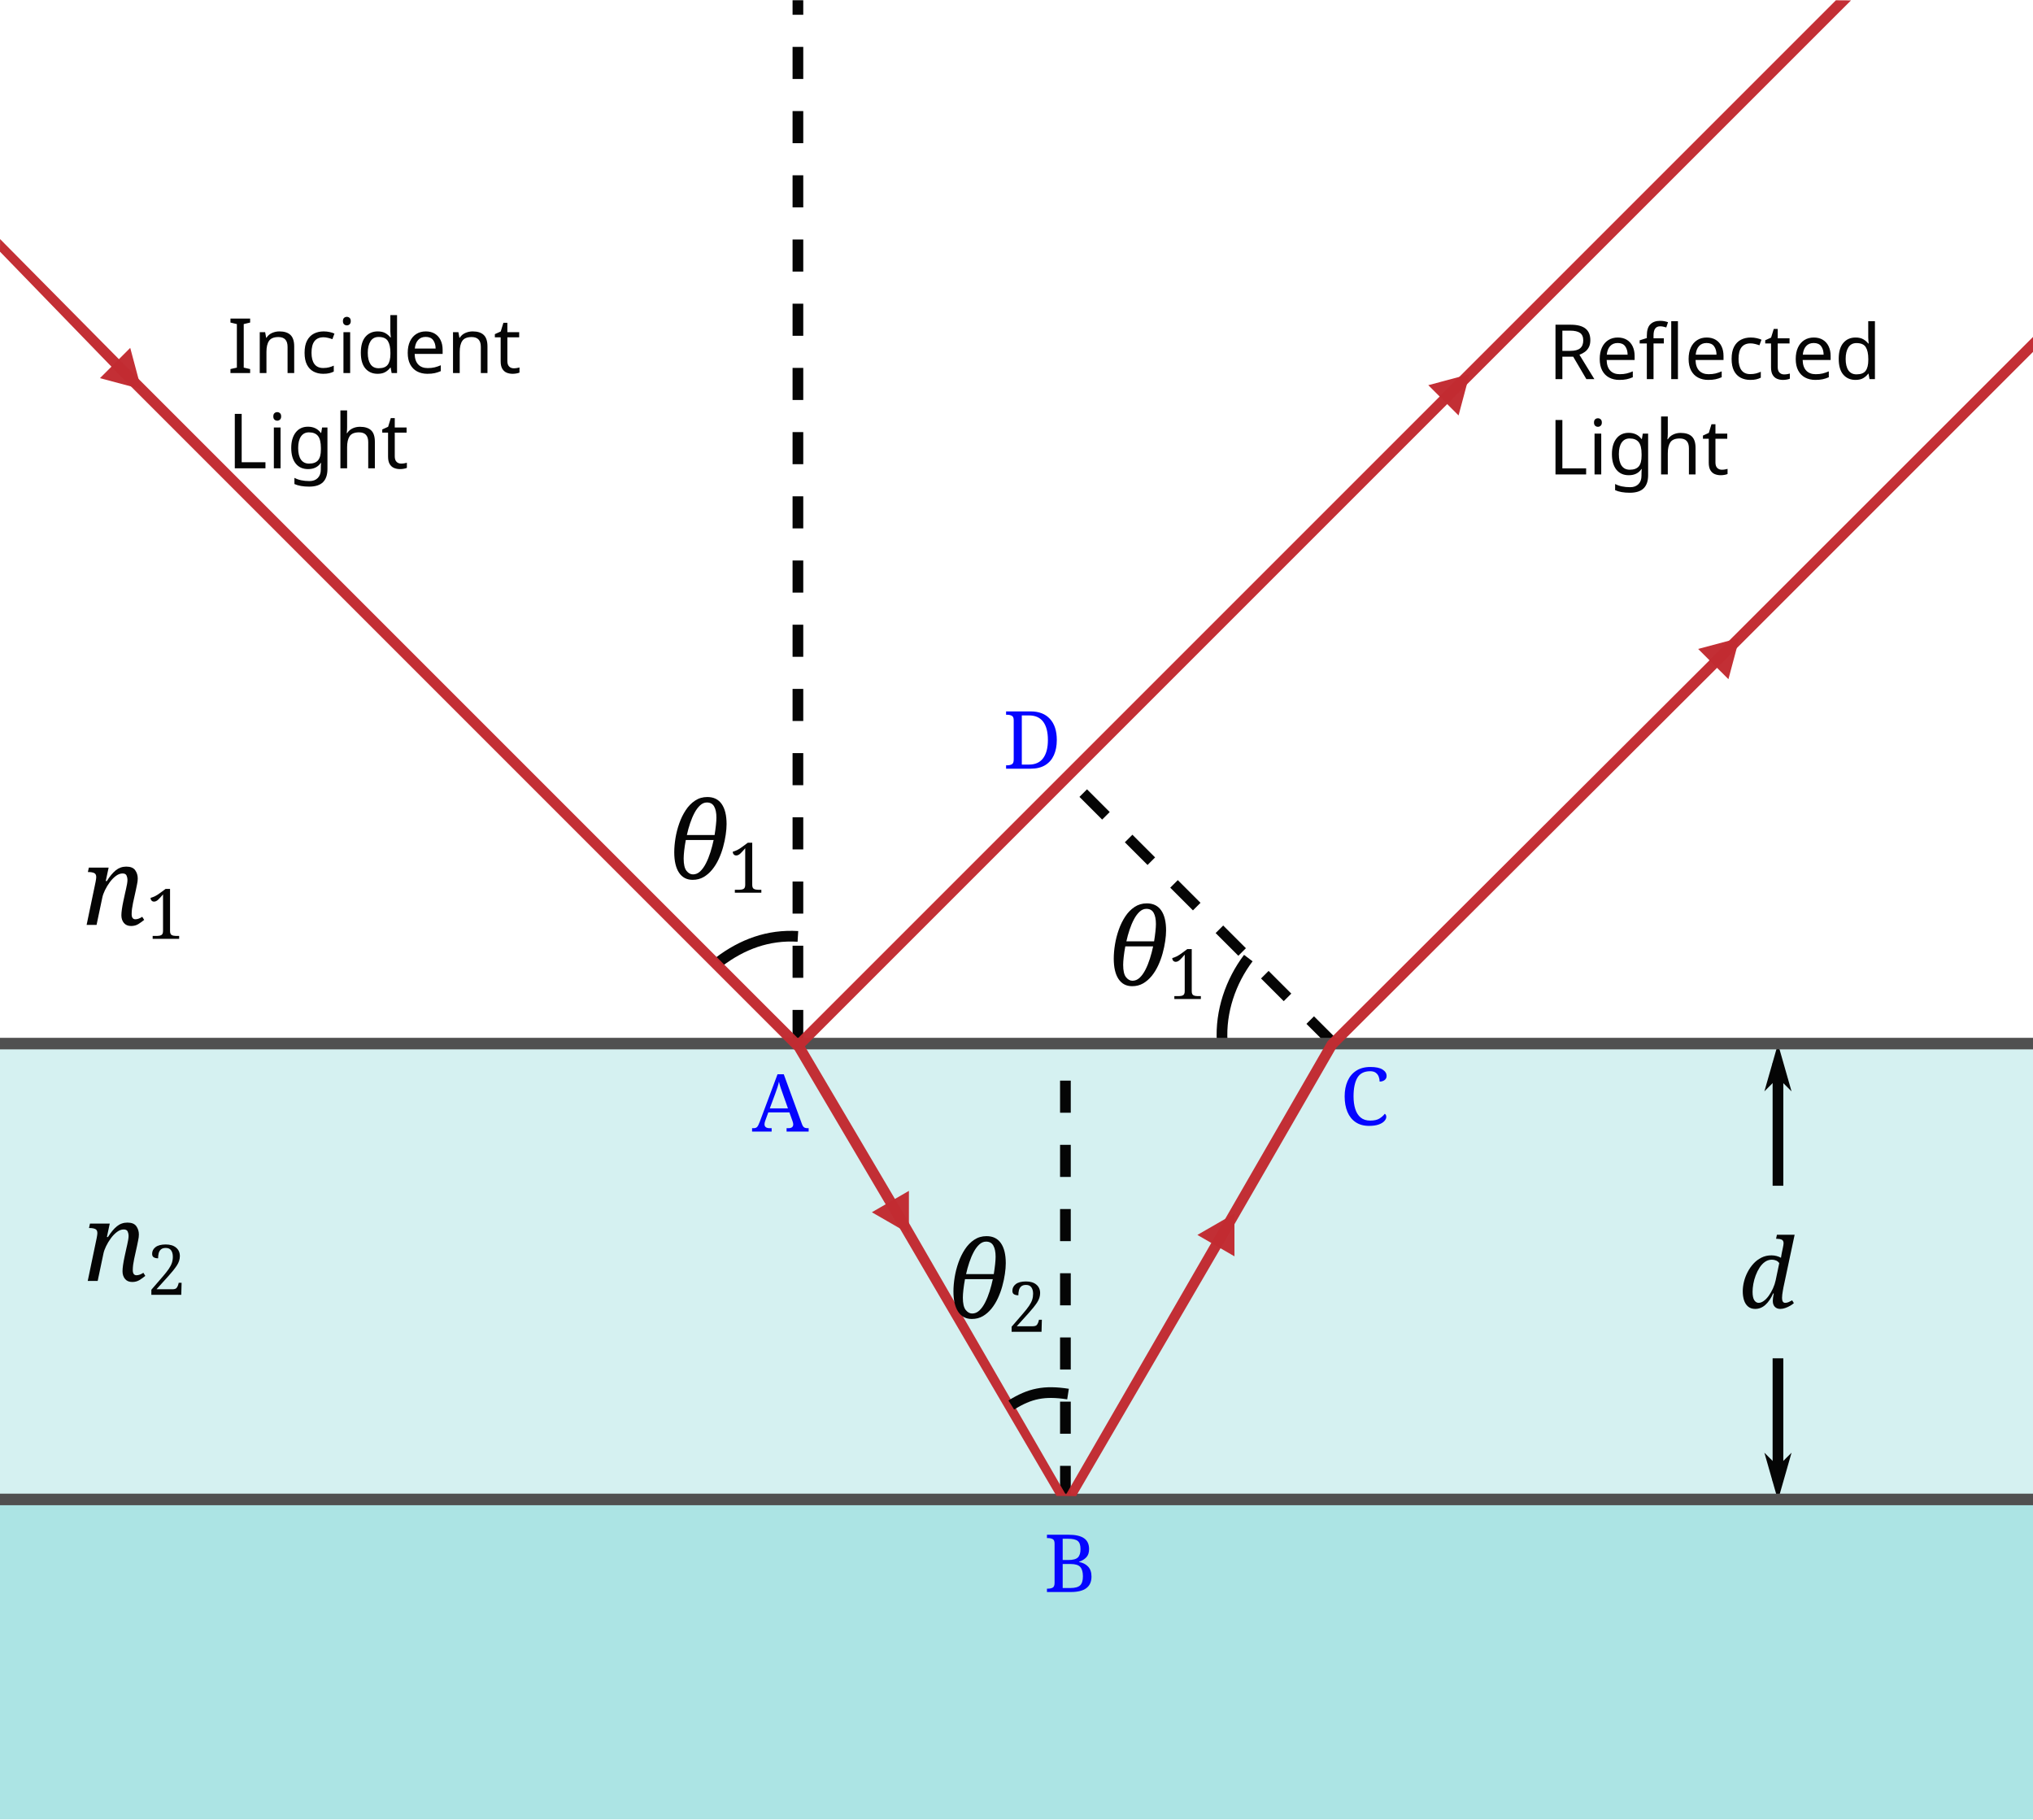
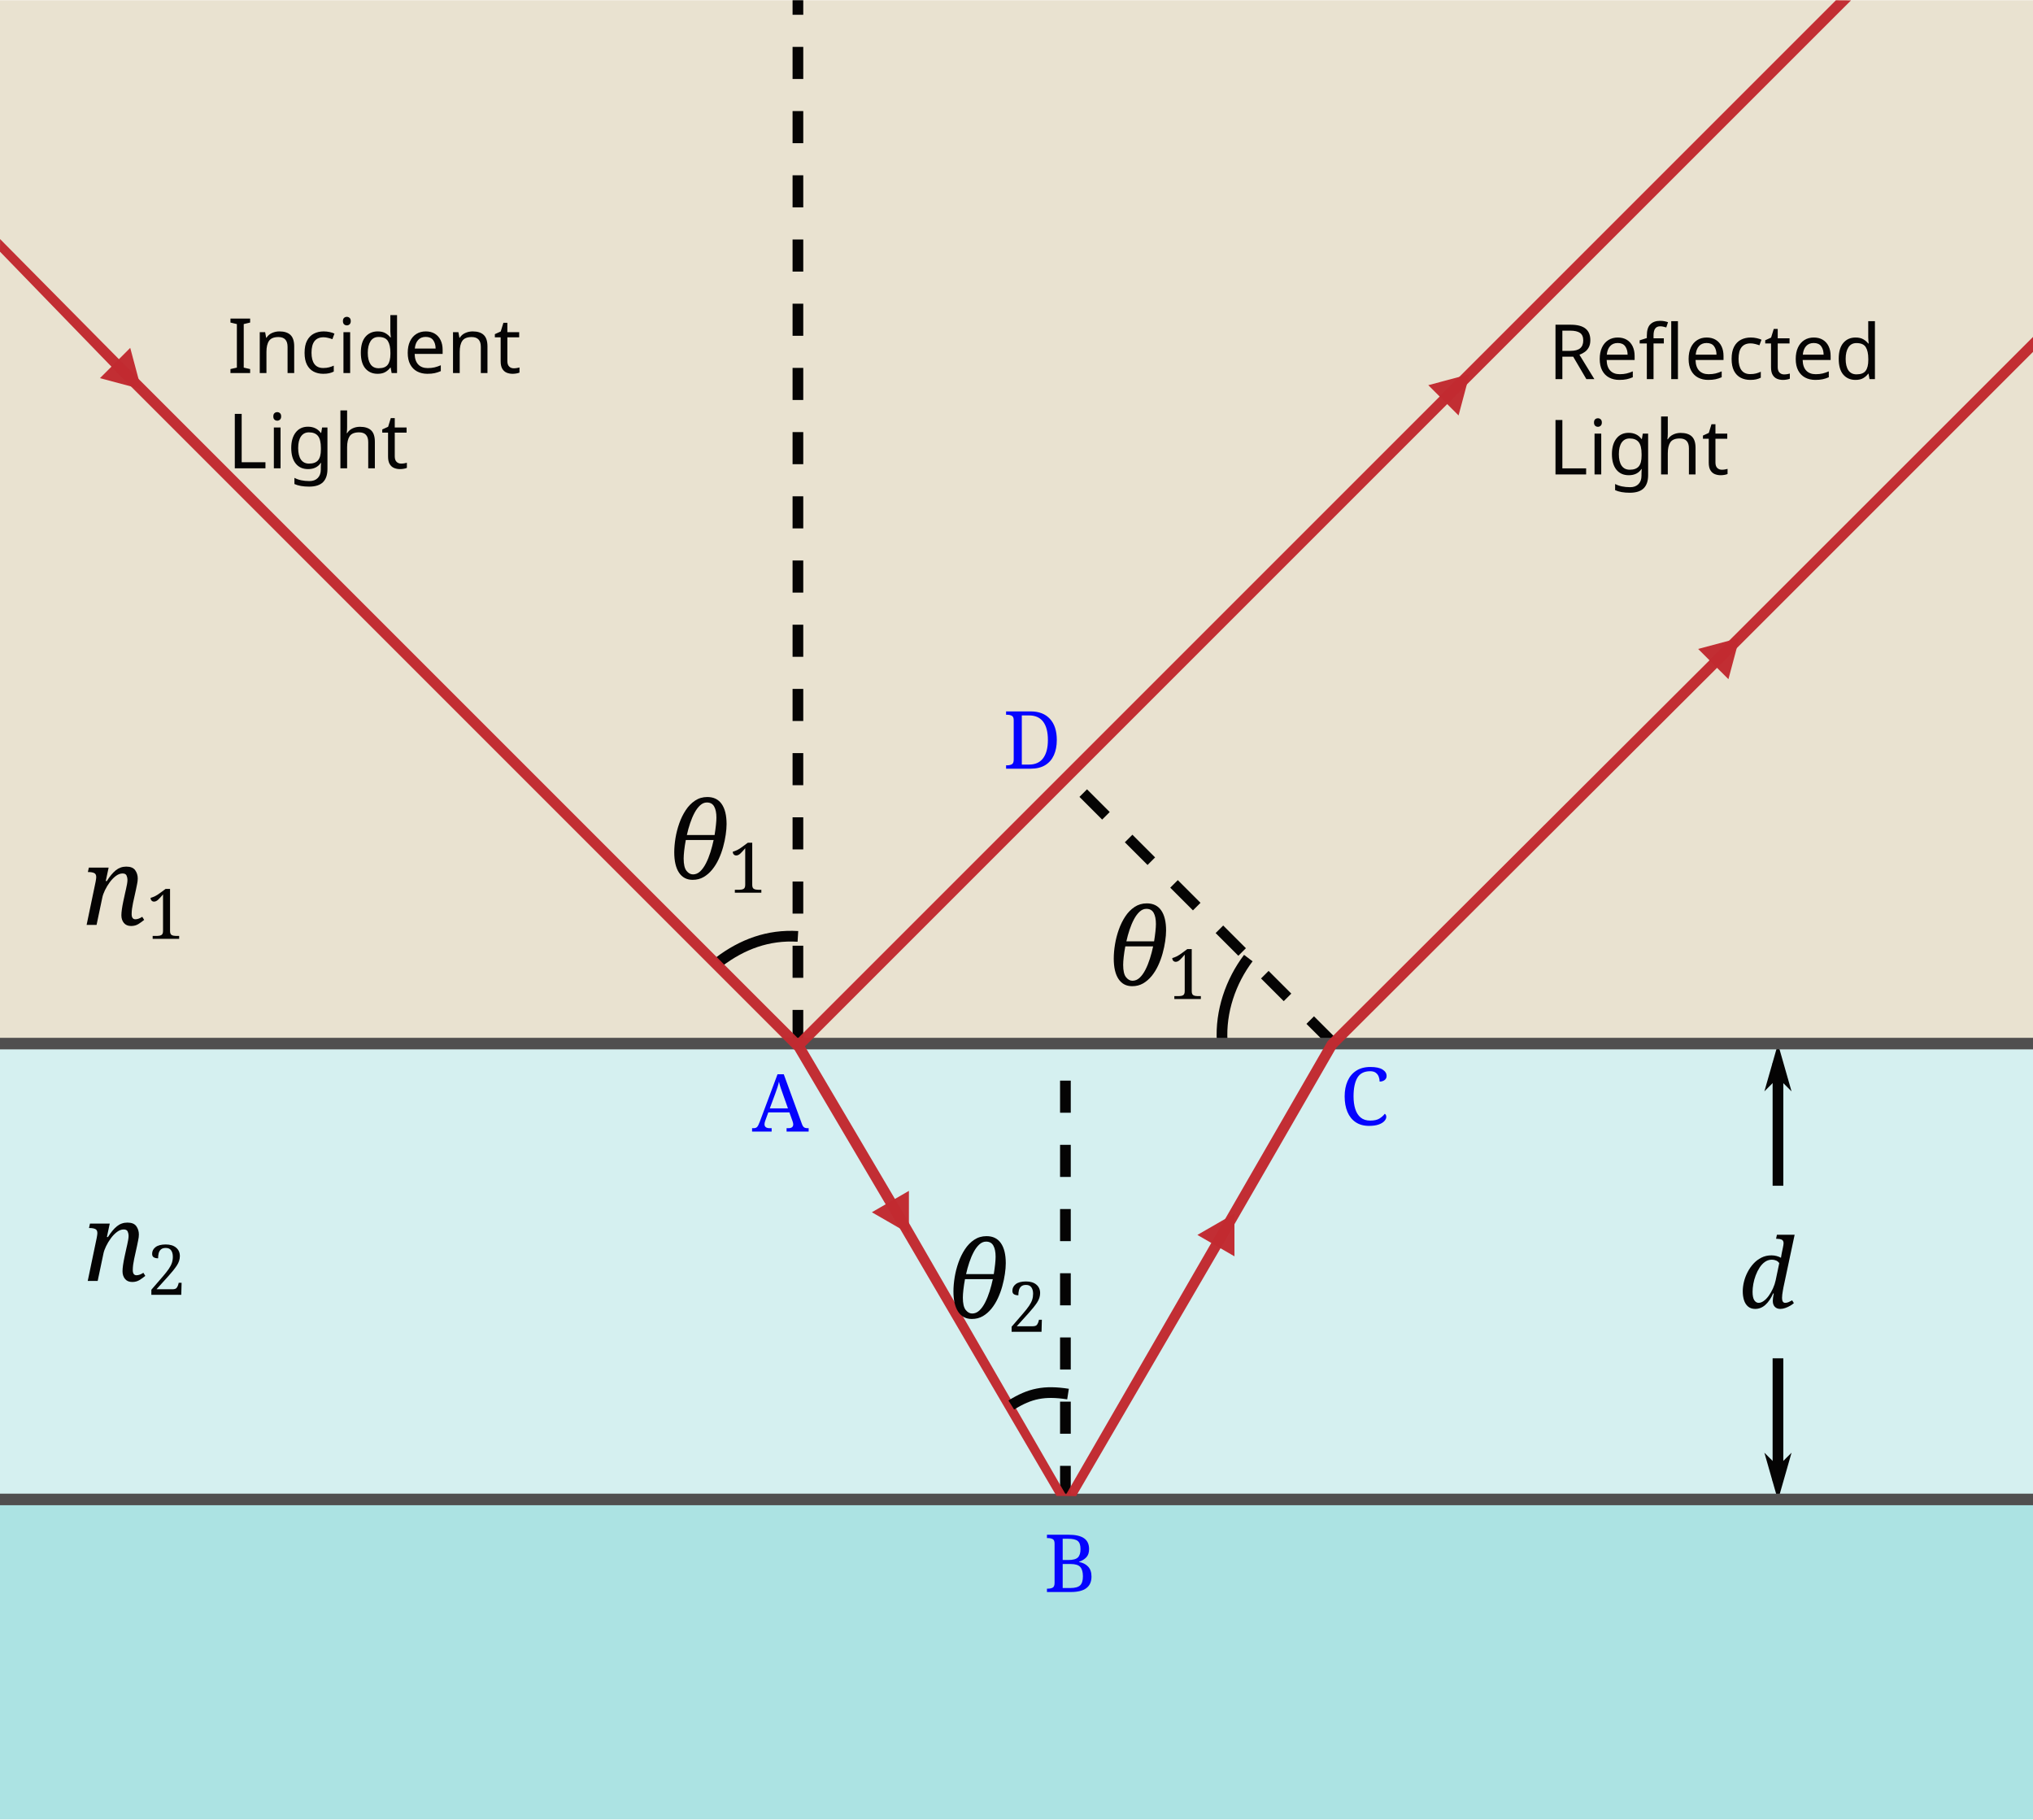
<svg xmlns="http://www.w3.org/2000/svg" width="800" height="716" viewBox="0 0 1900 1700" id="svg2" version="1.1">
  <defs id="defs4">
    <marker orient="auto" refY="0.0" refX="0.0" id="Arrow1Send" style="overflow:visible;">
      <path id="path4328" d="M 0.0,0.0 L 5.0,-5.0 L -12.5,0.0 L 5.0,5.0 L 0.0,0.0 z " style="fill-rule:evenodd;stroke:#000000;stroke-width:1pt;stroke-opacity:1;fill:#000000;fill-opacity:1" transform="scale(0.2) rotate(180) translate(6,0)" />
    </marker>
    <marker orient="auto" refY="0.0" refX="0.0" id="Arrow2Mend" style="overflow:visible;">
      <path id="path4340" style="fill-rule:evenodd;stroke-width:0.625;stroke-linejoin:round;stroke:#000000;stroke-opacity:1;fill:#000000;fill-opacity:1" d="M 8.719,4.034 L -2.207,0.016 L 8.719,-4.002 C 6.973,-1.63 6.983,1.616 8.719,4.034 z " transform="scale(0.6) rotate(180) translate(0,0)" />
    </marker>
    <marker style="overflow:visible" id="marker4434" refX="0" refY="0" orient="auto">
      <path transform="scale(0.4,0.4)" style="fill:#800000;fill-opacity:1;fill-rule:evenodd;stroke:#800000;stroke-width:1pt;stroke-opacity:1" d="m 5.77,0 -8.65,5 0,-10 8.65,5 z" id="path4436" />
    </marker>
    <marker orient="auto" refY="0" refX="0" id="Arrow1Send-0" style="overflow:visible">
      <path id="path4328-7" d="M 0,0 5,-5 -12.5,0 5,5 0,0 Z" style="fill:#000000;fill-opacity:1;fill-rule:evenodd;stroke:#000000;stroke-width:1pt;stroke-opacity:1" transform="matrix(-0.2,0,0,-0.2,-1.2,0)" />
    </marker>
    <marker orient="auto" refY="0" refX="0" id="Arrow1Send-7" style="overflow:visible">
      <path id="path4328-4" d="M 0,0 5,-5 -12.5,0 5,5 0,0 Z" style="fill:#000000;fill-opacity:1;fill-rule:evenodd;stroke:#000000;stroke-width:1pt;stroke-opacity:1" transform="matrix(-0.2,0,0,-0.2,-1.2,0)" />
    </marker>
  </defs>
+   <rect width="100%" height="100%" fill="#e9e2d0" />
  <g id="layer1" transform="translate(1095,317.6378)" style="display:inline;opacity:0.98">
    <rect transform="translate(-1095,-317.6378)" style="display:inline;opacity:1;fill:#d4f1f1;fill-opacity:1;fill-rule:evenodd;stroke:none;stroke-width:10;stroke-linecap:square;stroke-linejoin:miter;stroke-miterlimit:4;stroke-dasharray:30, 30;stroke-dashoffset:0;stroke-opacity:1" id="rect4873" width="1900" height="428.305" x="-8.7216749e-006" y="972.69" />
    <rect transform="translate(-1095,-317.6378)" style="display:inline;opacity:1;fill:#aae3e3;fill-opacity:1;fill-rule:evenodd;stroke:none;stroke-width:10;stroke-linecap:square;stroke-linejoin:miter;stroke-miterlimit:4;stroke-dasharray:30, 30;stroke-dashoffset:0;stroke-opacity:1" id="rect4873-8" width="1900" height="299.487" x="0" y="1400.513" />
    <g style="display:inline" id="g4626" transform="translate(-1095,-317.9433)">
      <path id="path4307" d="m 1661.649,1108.199 0,-114.783" style="fill:none;fill-rule:evenodd;stroke:#000000;stroke-width:10;stroke-linecap:butt;stroke-linejoin:miter;stroke-miterlimit:4;stroke-dasharray:none;stroke-opacity:1;marker-end:url(#Arrow1Send)" />
      <path id="path4307-2" d="m 1661.649,1269.466 0,114.783" style="display:inline;fill:none;fill-rule:evenodd;stroke:#000000;stroke-width:10;stroke-linecap:butt;stroke-linejoin:miter;stroke-miterlimit:4;stroke-dasharray:none;stroke-opacity:1;marker-end:url(#Arrow1Send-7)" />
    </g>
    <path transform="translate(-1095,-317.6378)" style="display:inline;fill:none;fill-rule:evenodd;stroke:#000000;stroke-width:10;stroke-linecap:butt;stroke-linejoin:miter;stroke-miterlimit:4;stroke-dasharray:none;stroke-opacity:1" d="m 1166.653,895.118 c -16.452,21.756 -26.13,49.984 -24.437,77.788" id="path4284-0" />
    <path transform="translate(-1095,-317.6378)" style="display:inline;fill:none;fill-rule:evenodd;stroke:#000000;stroke-width:10;stroke-linecap:butt;stroke-linejoin:miter;stroke-miterlimit:4;stroke-dasharray:none;stroke-opacity:1" d="m 671.924,898.686 c 21.756,-16.452 45.971,-25.528 73.775,-23.835" id="path4284" />
    <path transform="translate(-1095,-317.6378)" style="display:inline;fill:none;fill-rule:evenodd;stroke:#000000;stroke-width:10;stroke-linecap:butt;stroke-linejoin:miter;stroke-miterlimit:4;stroke-dasharray:30, 30;stroke-dashoffset:0;stroke-opacity:1" d="m 995.714,1399.655 0,-422.512" id="path4855" />
    <path transform="translate(-1095,-317.6378)" style="display:inline;fill:none;fill-rule:evenodd;stroke:#000000;stroke-width:10;stroke-linecap:butt;stroke-linejoin:miter;stroke-miterlimit:4;stroke-dasharray:30, 30;stroke-dashoffset:0;stroke-opacity:1" d="M 1245.714,974.286 997.857,726.429" id="path4857" />
    <path transform="translate(-1095,-317.6378)" style="display:inline;fill:none;fill-rule:evenodd;stroke:#000000;stroke-width:10;stroke-linecap:butt;stroke-linejoin:miter;stroke-miterlimit:4;stroke-dasharray:30, 30;stroke-dashoffset:0;stroke-opacity:1" d="m 745.714,973.563 0,-973.587" id="path4859" />
    <path transform="translate(-1095,-317.6378)" style="display:inline;fill:none;fill-rule:evenodd;stroke:#4d4d4d;stroke-width:10.792;stroke-linecap:butt;stroke-linejoin:miter;stroke-miterlimit:4;stroke-dasharray:none;stroke-opacity:1" d="m 0,1401.056 1900,0" id="path4838-0" />
    <path transform="translate(-1095,-317.6378)" style="display:inline;fill:none;fill-rule:evenodd;stroke:#4d4d4d;stroke-width:10.792;stroke-linecap:butt;stroke-linejoin:miter;stroke-miterlimit:4;stroke-dasharray:none;stroke-opacity:1" d="m 0,975.038 1900,0" id="path4838" />
    <g transform="translate(-1095,-317.6378)" id="g4782" style="display:inline;fill:#c1272d;fill-opacity:0.98;stroke:none">
      <path style="color:#000000;font-style:normal;font-variant:normal;font-weight:normal;font-stretch:normal;font-size:medium;line-height:normal;font-family:sans-serif;text-indent:0;text-align:start;text-decoration:none;text-decoration-line:none;text-decoration-style:solid;text-decoration-color:#000000;letter-spacing:normal;word-spacing:normal;text-transform:none;direction:ltr;block-progression:tb;writing-mode:lr-tb;baseline-shift:baseline;text-anchor:start;white-space:normal;clip-rule:nonzero;display:inline;overflow:visible;visibility:visible;opacity:1;isolation:auto;mix-blend-mode:normal;color-interpolation:sRGB;color-interpolation-filters:linearRGB;solid-color:#000000;solid-opacity:1;fill:#c1272d;fill-opacity:0.98;fill-rule:evenodd;stroke:none;stroke-width:10;stroke-linecap:butt;stroke-linejoin:miter;stroke-miterlimit:4;stroke-dasharray:none;stroke-dashoffset:0;stroke-opacity:1;color-rendering:auto;image-rendering:auto;shape-rendering:auto;text-rendering:auto;enable-background:accumulate" d="M 1715.773,0.014 1353.607,362.179 745.715,970.071 119.25,343.607 0.053,223.149 0,234.964 l 112.18,115.715 630,630 3.535,-3.537 3.535,3.537 611.428,-611.43 369.242,-369.15 z" id="path4147" />
      <path id="path4788" d="m 132.034,363.463 -38.608,-10.324 28.284,-28.284 10.324,38.608 z" style="fill:#c1272d;fill-opacity:0.98;fill-rule:evenodd;stroke:none;stroke-width:4pt;stroke-opacity:1" />
      <path id="path4794" d="m 1373.463,349.394 -10.324,38.608 -28.284,-28.284 38.608,-10.324 z" style="fill:#c1272d;fill-opacity:0.98;fill-rule:evenodd;stroke:none;stroke-width:4pt;stroke-opacity:1" />
    </g>
    <g transform="translate(-1095,-317.6378)" id="g4814" style="display:inline;fill:#c1272d;fill-opacity:0.98;stroke:none">
      <path style="color:#000000;font-style:normal;font-variant:normal;font-weight:normal;font-stretch:normal;font-size:medium;line-height:normal;font-family:sans-serif;text-indent:0;text-align:start;text-decoration:none;text-decoration-line:none;text-decoration-style:solid;text-decoration-color:#000000;letter-spacing:normal;word-spacing:normal;text-transform:none;direction:ltr;block-progression:tb;writing-mode:lr-tb;baseline-shift:baseline;text-anchor:start;white-space:normal;clip-rule:nonzero;display:inline;overflow:visible;visibility:visible;opacity:1;isolation:auto;mix-blend-mode:normal;color-interpolation:sRGB;color-interpolation-filters:linearRGB;solid-color:#000000;solid-opacity:1;fill:#c1272d;fill-opacity:0.98;fill-rule:evenodd;stroke:none;stroke-width:10;stroke-linecap:butt;stroke-linejoin:miter;stroke-miterlimit:4;stroke-dasharray:none;stroke-dashoffset:0;stroke-opacity:1;color-rendering:auto;image-rendering:auto;shape-rendering:auto;text-rendering:auto;enable-background:accumulate" d="m 1900.033,314.609 -294.218,294.062 -365.078,364.185 -102.928,178.514 -141.658,245.359 -153.916,-266.592 -93.295,-158.115 -8.66,5 93.295,158.115 153.782,262.663 8.794,0 9.509,0.179 140.81,-241.609 102.27,-177.374 364.146,-363.255 287.187,-287.187 z" id="path4149" />
      <path style="fill:#c1272d;fill-opacity:0.98;fill-rule:evenodd;stroke:none;stroke-width:4pt;stroke-opacity:1" d="m 849.445,1152.626 -34.621,-19.964 34.641,-20 -0.021,39.964 z" id="path4820" />
      <path style="fill:#c1272d;fill-opacity:0.98;fill-rule:evenodd;stroke:none;stroke-width:4pt;stroke-opacity:1" d="m 1153.679,1133.883 0.021,39.965 -34.641,-20 34.62,-19.965 z" id="path4826" />
      <path style="fill:#c1272d;fill-opacity:0.98;fill-rule:evenodd;stroke:none;stroke-width:4pt;stroke-opacity:1" d="m 1625.67,595.887 -10.324,38.608 -28.284,-28.284 38.608,-10.324 z" id="path4830" />
    </g>
    <text transform="translate(-1095,-317.6378)" xml:space="preserve" style="display:inline;font-style:normal;font-variant:normal;font-weight:normal;font-stretch:normal;font-size:71.25px;line-height:125%;font-family:sans-serif;-inkscape-font-specification:sans-serif;text-align:start;letter-spacing:0px;word-spacing:0px;writing-mode:lr-tb;text-anchor:start;fill:#000000;fill-opacity:1;stroke:none;stroke-width:1px;stroke-linecap:butt;stroke-linejoin:miter;stroke-opacity:1" x="1446.825" y="354.082" id="text4861">
      <tspan id="tspan4863" x="1446.825" y="354.082">Reflected</tspan>
      <tspan x="1446.825" y="443.145" id="tspan4865">Light</tspan>
    </text>
    <text transform="translate(-1095,-317.6378)" id="text4867" y="348.368" x="212.539" style="display:inline;font-style:normal;font-variant:normal;font-weight:normal;font-stretch:normal;font-size:71.25px;line-height:125%;font-family:sans-serif;-inkscape-font-specification:sans-serif;text-align:start;letter-spacing:0px;word-spacing:0px;writing-mode:lr-tb;text-anchor:start;fill:#000000;fill-opacity:1;stroke:none;stroke-width:1px;stroke-linecap:butt;stroke-linejoin:miter;stroke-opacity:1" xml:space="preserve">
      <tspan y="348.368" x="212.539" id="tspan4869">Incident</tspan>
      <tspan id="tspan4871" y="437.431" x="212.539">Light</tspan>
    </text>
    <text transform="translate(-1095,-317.6378)" xml:space="preserve" style="display:inline;font-style:normal;font-variant:normal;font-weight:normal;font-stretch:normal;font-size:75px;line-height:125%;font-family:'Liberation Serif';-inkscape-font-specification:'Liberation Serif, Normal';text-align:start;letter-spacing:0px;word-spacing:0px;writing-mode:lr-tb;text-anchor:start;fill:#0000ff;fill-opacity:1;stroke:none;stroke-width:1px;stroke-linecap:butt;stroke-linejoin:miter;stroke-opacity:1" x="937.422" y="718.132" id="text4967">
      <tspan id="tspan4969" x="937.422" y="718.132" style="font-style:normal;font-variant:normal;font-weight:normal;font-stretch:normal;font-size:75px;font-family:serif;-inkscape-font-specification:serif;fill:#0000ff">D</tspan>
    </text>
    <text transform="translate(-1095,-317.6378)" xml:space="preserve" style="display:inline;font-style:normal;font-variant:normal;font-weight:normal;font-stretch:normal;font-size:75px;line-height:125%;font-family:'Liberation Serif';-inkscape-font-specification:'Liberation Serif, Normal';text-align:start;letter-spacing:0px;word-spacing:0px;writing-mode:lr-tb;text-anchor:start;fill:#0000ff;fill-opacity:1;stroke:none;stroke-width:1px;stroke-linecap:butt;stroke-linejoin:miter;stroke-opacity:1" x="702.875" y="1057.25" id="text4967-0">
      <tspan id="tspan4969-5" x="702.875" y="1057.25" style="font-style:normal;font-variant:normal;font-weight:normal;font-stretch:normal;font-size:75px;font-family:serif;-inkscape-font-specification:serif;fill:#0000ff">A</tspan>
    </text>
    <text transform="translate(-1095,-317.6378)" xml:space="preserve" style="display:inline;font-style:normal;font-variant:normal;font-weight:normal;font-stretch:normal;font-size:75px;line-height:125%;font-family:'Liberation Serif';-inkscape-font-specification:'Liberation Serif, Normal';text-align:start;letter-spacing:0px;word-spacing:0px;writing-mode:lr-tb;text-anchor:start;fill:#0000ff;fill-opacity:1;stroke:none;stroke-width:1px;stroke-linecap:butt;stroke-linejoin:miter;stroke-opacity:1" x="975.616" y="1487.575" id="text4967-8">
      <tspan id="tspan4969-4" x="975.616" y="1487.575" style="font-style:normal;font-variant:normal;font-weight:normal;font-stretch:normal;font-size:75px;font-family:serif;-inkscape-font-specification:serif;fill:#0000ff">B</tspan>
    </text>
    <text transform="translate(-1095,-317.6378)" xml:space="preserve" style="display:inline;font-style:normal;font-variant:normal;font-weight:normal;font-stretch:normal;font-size:75px;line-height:125%;font-family:'Liberation Serif';-inkscape-font-specification:'Liberation Serif, Normal';text-align:start;letter-spacing:0px;word-spacing:0px;writing-mode:lr-tb;text-anchor:start;fill:#0000ff;fill-opacity:1;stroke:none;stroke-width:1px;stroke-linecap:butt;stroke-linejoin:miter;stroke-opacity:1" x="1252.398" y="1051.189" id="text4967-6">
      <tspan id="tspan4969-2" x="1252.398" y="1051.189" style="font-style:normal;font-variant:normal;font-weight:normal;font-stretch:normal;font-size:75px;font-family:serif;-inkscape-font-specification:serif;fill:#0000ff">C</tspan>
    </text>
    <text transform="translate(-1095,-317.6378)" xml:space="preserve" style="display:inline;font-style:italic;font-variant:normal;font-weight:normal;font-stretch:normal;font-size:90px;line-height:125%;font-family:serif;-inkscape-font-specification:'serif Italic';text-align:start;letter-spacing:0px;word-spacing:0px;writing-mode:lr-tb;text-anchor:start;fill:#000000;fill-opacity:1;stroke:none;stroke-width:1px;stroke-linecap:butt;stroke-linejoin:miter;stroke-opacity:1" x="1624.864" y="1222.08" id="text4967-5">
      <tspan id="tspan4969-8" x="1624.864" y="1222.08" style="font-style:italic;font-variant:normal;font-weight:normal;font-stretch:normal;font-size:90px;font-family:serif;-inkscape-font-specification:'serif Italic';fill:#000000">d</tspan>
    </text>
    <text transform="translate(-1095,-317.6378)" xml:space="preserve" style="display:inline;font-style:italic;font-variant:normal;font-weight:normal;font-stretch:normal;font-size:90px;line-height:125%;font-family:serif;-inkscape-font-specification:'serif Italic';text-align:start;letter-spacing:0px;word-spacing:0px;writing-mode:lr-tb;text-anchor:start;fill:#000000;fill-opacity:1;stroke:none;stroke-width:1px;stroke-linecap:butt;stroke-linejoin:miter;stroke-opacity:1" x="76.537" y="864.138" id="text4967-5-1">
      <tspan id="tspan4969-8-83" x="76.537" y="864.138" style="font-style:italic;font-variant:normal;font-weight:normal;font-stretch:normal;font-size:100px;font-family:serif;-inkscape-font-specification:'serif Italic';fill:#000000">n<tspan style="font-style:normal;font-variant:normal;font-weight:normal;font-stretch:normal;font-size:65%;font-family:serif;-inkscape-font-specification:serif;baseline-shift:sub" id="tspan4224">1</tspan>
      </tspan>
    </text>
    <text transform="translate(-1095,-317.6378)" xml:space="preserve" style="display:inline;font-style:italic;font-variant:normal;font-weight:normal;font-stretch:normal;font-size:90px;line-height:125%;font-family:serif;-inkscape-font-specification:'serif Italic';text-align:start;letter-spacing:0px;word-spacing:0px;writing-mode:lr-tb;text-anchor:start;fill:#000000;fill-opacity:1;stroke:none;stroke-width:1px;stroke-linecap:butt;stroke-linejoin:miter;stroke-opacity:1" x="77.589" y="1196.827" id="text4967-5-1-9">
      <tspan id="tspan4969-8-83-6" x="77.589" y="1196.827" style="font-style:italic;font-variant:normal;font-weight:normal;font-stretch:normal;font-size:100px;font-family:serif;-inkscape-font-specification:'serif Italic';fill:#000000">n<tspan style="font-style:normal;font-variant:normal;font-weight:normal;font-stretch:normal;font-size:65%;font-family:serif;-inkscape-font-specification:serif;baseline-shift:sub" id="tspan4224-7">2</tspan>
      </tspan>
    </text>
    <text transform="translate(-1095,-317.6378)" id="text4247" y="821.007" x="598.64" style="display:inline;font-style:italic;font-variant:normal;font-weight:normal;font-stretch:normal;font-size:90px;line-height:125%;font-family:serif;-inkscape-font-specification:'serif Italic';text-align:start;letter-spacing:0px;word-spacing:0px;writing-mode:lr-tb;text-anchor:start;fill:#000000;fill-opacity:1;stroke:none;stroke-width:1px;stroke-linecap:butt;stroke-linejoin:miter;stroke-opacity:1" xml:space="preserve">
      <tspan style="font-style:italic;font-variant:normal;font-weight:normal;font-stretch:normal;font-size:100px;font-family:serif;-inkscape-font-specification:'serif Italic';fill:#000000" y="821.007" x="598.64" id="tspan4249"> θ<tspan id="tspan4251" style="font-style:normal;font-variant:normal;font-weight:normal;font-stretch:normal;font-size:65%;font-family:serif;-inkscape-font-specification:serif;baseline-shift:sub">1</tspan>
      </tspan>
    </text>
    <text transform="translate(-1095,-317.6378)" id="text4247-3" y="920.401" x="1009.39" style="display:inline;font-style:italic;font-variant:normal;font-weight:normal;font-stretch:normal;font-size:90px;line-height:125%;font-family:serif;-inkscape-font-specification:'serif Italic';text-align:start;letter-spacing:0px;word-spacing:0px;writing-mode:lr-tb;text-anchor:start;fill:#000000;fill-opacity:1;stroke:none;stroke-width:1px;stroke-linecap:butt;stroke-linejoin:miter;stroke-opacity:1" xml:space="preserve">
      <tspan style="font-style:italic;font-variant:normal;font-weight:normal;font-stretch:normal;font-size:100px;font-family:serif;-inkscape-font-specification:'serif Italic';fill:#000000" y="920.401" x="1009.39" id="tspan4249-5"> θ<tspan id="tspan4251-5" style="font-style:normal;font-variant:normal;font-weight:normal;font-stretch:normal;font-size:65%;font-family:serif;-inkscape-font-specification:serif;baseline-shift:sub">1</tspan>
      </tspan>
    </text>
    <text transform="translate(-1095,-317.6378)" id="text4247-8" y="1231.393" x="859.569" style="display:inline;font-style:italic;font-variant:normal;font-weight:normal;font-stretch:normal;font-size:90px;line-height:125%;font-family:serif;-inkscape-font-specification:'serif Italic';text-align:start;letter-spacing:0px;word-spacing:0px;writing-mode:lr-tb;text-anchor:start;fill:#000000;fill-opacity:1;stroke:none;stroke-width:1px;stroke-linecap:butt;stroke-linejoin:miter;stroke-opacity:1" xml:space="preserve">
      <tspan style="font-style:italic;font-variant:normal;font-weight:normal;font-stretch:normal;font-size:100px;font-family:serif;-inkscape-font-specification:'serif Italic';fill:#000000" y="1231.393" x="859.569" id="tspan4249-3"> θ<tspan id="tspan4251-7" style="font-style:normal;font-variant:normal;font-weight:normal;font-stretch:normal;font-size:65%;font-family:serif;-inkscape-font-specification:serif;baseline-shift:sub">2</tspan>
      </tspan>
    </text>
    <path transform="translate(-1095,-317.6378)" style="display:inline;fill:none;fill-rule:evenodd;stroke:#000000;stroke-width:10;stroke-linecap:butt;stroke-linejoin:miter;stroke-miterlimit:4;stroke-dasharray:none;stroke-opacity:1" d="m 945.131,1312.812 c 17.362,-10.838 30.766,-13.678 53.017,-10.244" id="path4284-07" />
  </g>
</svg>
